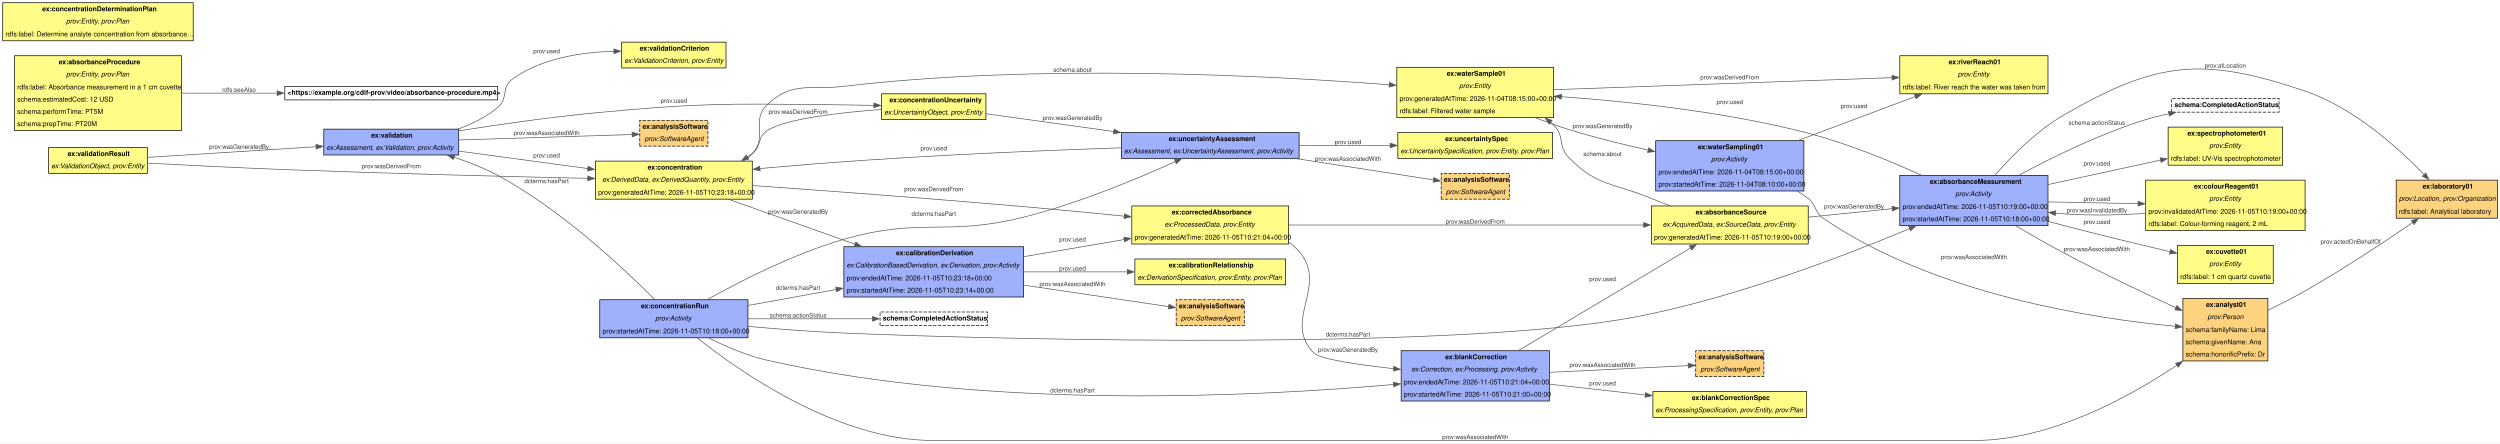
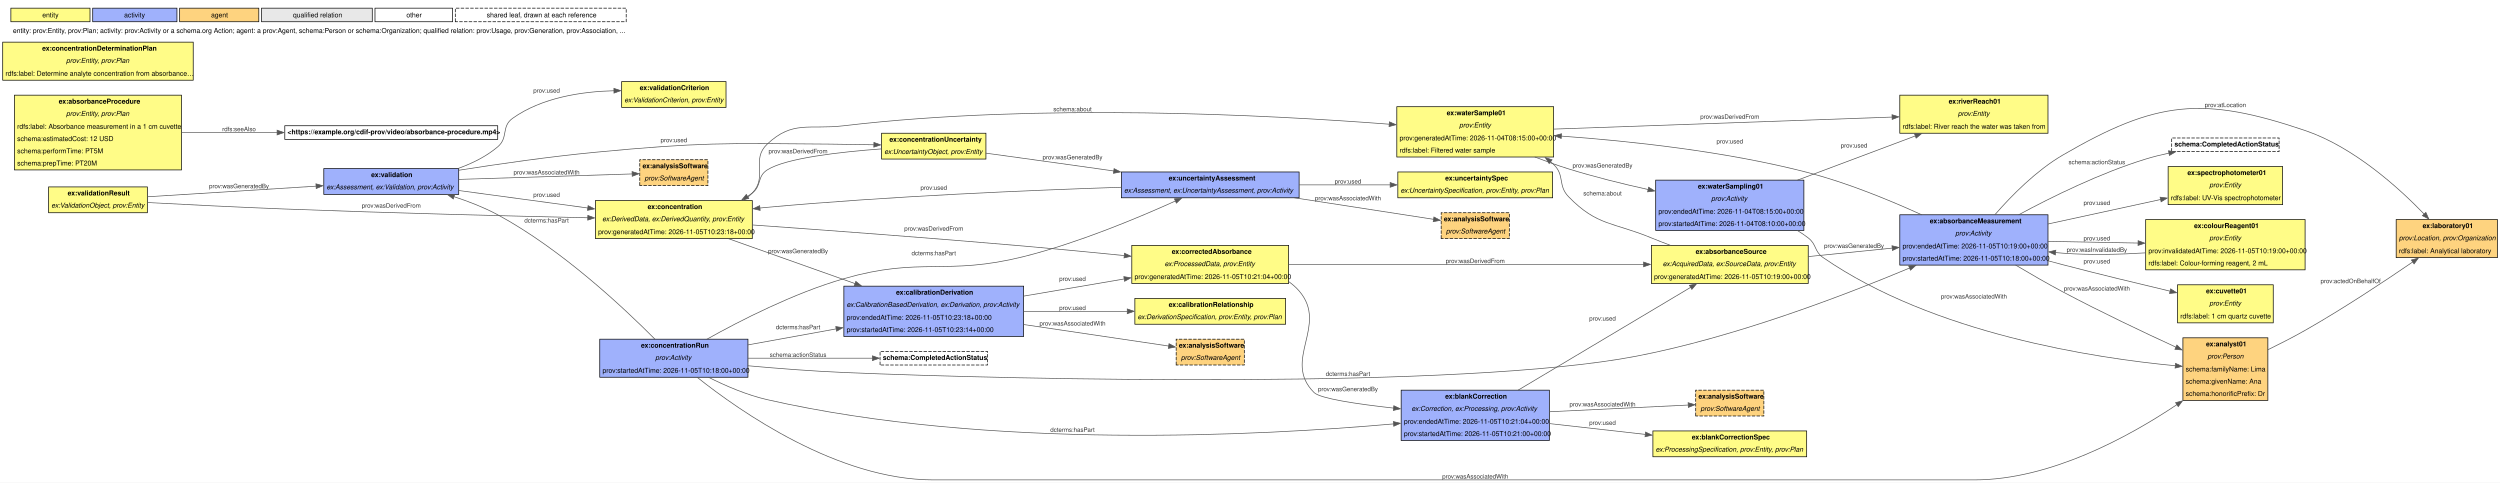
- <svg xmlns="http://www.w3.org/2000/svg" xmlns:xlink="http://www.w3.org/1999/xlink" viewBox="0.00 0.00 3678.00 652.00">
-   <g id="graph0" class="graph" transform="scale(1 1) rotate(0) translate(4 648)">
-     <polygon fill="white" stroke="none" points="-4,4 -4,-648 3674.25,-648 3674.25,4 -4,4" />
+ <svg xmlns="http://www.w3.org/2000/svg" xmlns:xlink="http://www.w3.org/1999/xlink" viewBox="0.00 0.00 3678.00 710.00">
+   <g id="graph0" class="graph" transform="scale(1 1) rotate(0) translate(4 706)">
+     <polygon fill="white" stroke="none" points="-4,4 -4,-706 3674.25,-706 3674.25,4 -4,4" />
+     <polygon fill="#fffc87" stroke="none" points="12,-674 12,-694 128.42,-694 128.42,-674 12,-674" />
+     <polygon fill="none" stroke="black" points="12,-674 12,-694 128.42,-694 128.42,-674 12,-674" />
+     <text xml:space="preserve" text-anchor="start" x="58.21" y="-680.5" font-family="Helvetica,sans-Serif" font-size="10.00">entity</text>
+     <polygon fill="#9fb1fc" stroke="none" points="132.42,-674 132.42,-694 256.33,-694 256.33,-674 132.42,-674" />
+     <polygon fill="none" stroke="black" points="132.42,-674 132.42,-694 256.33,-694 256.33,-674 132.42,-674" />
+     <text xml:space="preserve" text-anchor="start" x="178.62" y="-680.5" font-family="Helvetica,sans-Serif" font-size="10.00">activity</text>
+     <polygon fill="#fed37f" stroke="none" points="260.33,-674 260.33,-694 376.75,-694 376.75,-674 260.33,-674" />
+     <polygon fill="none" stroke="black" points="260.33,-674 260.33,-694 376.75,-694 376.75,-674 260.33,-674" />
+     <text xml:space="preserve" text-anchor="start" x="306.54" y="-680.5" font-family="Helvetica,sans-Serif" font-size="10.00">agent</text>
+     <polygon fill="#e8e8e8" stroke="none" points="380.75,-674 380.75,-694 543.67,-694 543.67,-674 380.75,-674" />
+     <polygon fill="none" stroke="black" points="380.75,-674 380.75,-694 543.67,-694 543.67,-674 380.75,-674" />
+     <text xml:space="preserve" text-anchor="start" x="426.96" y="-680.5" font-family="Helvetica,sans-Serif" font-size="10.00">qualified relation</text>
+     <polygon fill="#ffffff" stroke="none" points="547.67,-674 547.67,-694 661.83,-694 661.83,-674 547.67,-674" />
+     <polygon fill="none" stroke="black" points="547.67,-674 547.67,-694 661.83,-694 661.83,-674 547.67,-674" />
+     <text xml:space="preserve" text-anchor="start" x="593.88" y="-680.5" font-family="Helvetica,sans-Serif" font-size="10.00">other</text>
+     <polygon fill="#ffffff" stroke="none" points="665.83,-674 665.83,-694 917.25,-694 917.25,-674 665.83,-674" />
+     <polygon fill="none" stroke="black" stroke-dasharray="5,2" points="665.83,-674 665.83,-694 917.25,-694 917.25,-674 665.83,-674" />
+     <text xml:space="preserve" text-anchor="start" x="712.04" y="-680.5" font-family="Helvetica,sans-Serif" font-size="10.00">shared leaf, drawn at each reference</text>
+     <text xml:space="preserve" text-anchor="start" x="15" y="-657.5" font-family="Helvetica,sans-Serif" font-size="10.00">entity: prov:Entity, prov:Plan; activity: prov:Activity or a schema.org Action; agent: a prov:Agent, schema:Person or schema:Organization; qualified relation: prov:Usage, prov:Generation, prov:Association, ...</text>
    <g id="node1" class="node">
      <polygon fill="#9fb1fc" stroke="none" points="2791,-316 2791,-390 3009,-390 3009,-316 2791,-316" />
      <text xml:space="preserve" text-anchor="start" x="2835.12" y="-377.5" font-family="Helvetica,sans-Serif" font-weight="bold" font-size="10.00">ex:absorbanceMeasurement</text>
      <text xml:space="preserve" text-anchor="start" x="2872.62" y="-359.5" font-family="Helvetica,sans-Serif" font-style="italic" font-size="10.00">prov:Activity</text>
      <text xml:space="preserve" text-anchor="start" x="2795" y="-340.5" font-family="Helvetica,sans-Serif" font-size="10.00">prov:endedAtTime: 2026-11-05T10:19:00+00:00</text>
      <text xml:space="preserve" text-anchor="start" x="2795" y="-322.5" font-family="Helvetica,sans-Serif" font-size="10.00">prov:startedAtTime: 2026-11-05T10:18:00+00:00</text>
      <polygon fill="none" stroke="black" points="2791,-316 2791,-390 3009,-390 3009,-316 2791,-316" />
    </g>
    <g id="node4" class="node">
      <polygon fill="#fed37f" stroke="none" points="3207.5,-117 3207.5,-209 3332.5,-209 3332.5,-117 3207.5,-117" />
      <text xml:space="preserve" text-anchor="start" x="3241.5" y="-196.5" font-family="Helvetica,sans-Serif" font-weight="bold" font-size="10.00">ex:analyst01</text>
      <text xml:space="preserve" text-anchor="start" x="3243.75" y="-178.5" font-family="Helvetica,sans-Serif" font-style="italic" font-size="10.00">prov:Person</text>
      <text xml:space="preserve" text-anchor="start" x="3211.5" y="-159.5" font-family="Helvetica,sans-Serif" font-size="10.00">schema:familyName: Lima</text>
      <text xml:space="preserve" text-anchor="start" x="3211.5" y="-141.5" font-family="Helvetica,sans-Serif" font-size="10.00">schema:givenName: Ana</text>
      <text xml:space="preserve" text-anchor="start" x="3211.5" y="-123.5" font-family="Helvetica,sans-Serif" font-size="10.00">schema:honorificPrefix: Dr</text>
      <polygon fill="none" stroke="black" points="3207.5,-117 3207.5,-209 3332.5,-209 3332.5,-117 3207.5,-117" />
    </g>
    <g id="edge7" class="edge">
      <path fill="none" stroke="#555555" d="M2961.23,-316.09C2982.98,-303.15 3007.87,-288.79 3031,-276.5 3085.99,-247.28 3149.73,-217.07 3197.4,-195.17" />
      <polygon fill="#555555" stroke="#555555" points="3198.62,-198.46 3206.25,-191.12 3195.7,-192.1 3198.62,-198.46" />
      <text xml:space="preserve" text-anchor="middle" x="3080.88" y="-278.45" font-family="Helvetica,sans-Serif" font-size="9.00" fill="#333333">prov:wasAssociatedWith</text>
    </g>
    <g id="node9" class="node">
      <polygon fill="#fffc87" stroke="none" points="3152.75,-309 3152.75,-383 3387.25,-383 3387.25,-309 3152.75,-309" />
      <text xml:space="preserve" text-anchor="start" x="3223.88" y="-370.5" font-family="Helvetica,sans-Serif" font-weight="bold" font-size="10.00">ex:colourReagent01</text>
      <text xml:space="preserve" text-anchor="start" x="3246.38" y="-352.5" font-family="Helvetica,sans-Serif" font-style="italic" font-size="10.00">prov:Entity</text>
      <text xml:space="preserve" text-anchor="start" x="3156.75" y="-333.5" font-family="Helvetica,sans-Serif" font-size="10.00">prov:invalidatedAtTime: 2026-11-05T10:19:00+00:00</text>
      <text xml:space="preserve" text-anchor="start" x="3156.75" y="-315.5" font-family="Helvetica,sans-Serif" font-size="10.00">rdfs:label: Colour-forming reagent, 2 mL</text>
      <polygon fill="none" stroke="black" points="3152.75,-309 3152.75,-383 3387.25,-383 3387.25,-309 3152.75,-309" />
    </g>
    <g id="edge3" class="edge">
      <path fill="none" stroke="#555555" d="M3008.93,-350.95C3050.49,-350.16 3098.34,-349.25 3141.58,-348.42" />
      <polygon fill="#555555" stroke="#555555" points="3141.6,-351.92 3151.54,-348.23 3141.47,-344.93 3141.6,-351.92" />
      <text xml:space="preserve" text-anchor="middle" x="3080.88" y="-352.28" font-family="Helvetica,sans-Serif" font-size="9.00" fill="#333333">prov:used</text>
    </g>
    <g id="edge18" class="edge">
      <path fill="none" stroke="#555555" d="M3019.94,-334.44C3023.66,-334.09 3027.36,-333.77 3031,-333.5 3070.71,-330.54 3114.21,-331.57 3153.03,-334.01" />
      <polygon fill="#555555" stroke="#555555" points="3019.78,-330.93 3010.19,-335.43 3020.5,-337.9 3019.78,-330.93" />
      <text xml:space="preserve" text-anchor="middle" x="3080.88" y="-335.45" font-family="Helvetica,sans-Serif" font-size="9.00" fill="#333333">prov:wasInvalidatedBy</text>
    </g>
    <g id="node15" class="node">
      <polygon fill="#fffc87" stroke="none" points="3199.62,-231 3199.62,-287 3340.38,-287 3340.38,-231 3199.62,-231" />
      <text xml:space="preserve" text-anchor="start" x="3241.5" y="-274.5" font-family="Helvetica,sans-Serif" font-weight="bold" font-size="10.00">ex:cuvette01</text>
      <text xml:space="preserve" text-anchor="start" x="3246.38" y="-256.5" font-family="Helvetica,sans-Serif" font-style="italic" font-size="10.00">prov:Entity</text>
      <text xml:space="preserve" text-anchor="start" x="3203.62" y="-237.5" font-family="Helvetica,sans-Serif" font-size="10.00">rdfs:label: 1 cm quartz cuvette</text>
      <polygon fill="none" stroke="black" points="3199.62,-231 3199.62,-287 3340.38,-287 3340.38,-231 3199.62,-231" />
    </g>
    <g id="edge4" class="edge">
      <path fill="none" stroke="#555555" d="M3008.74,-322.42C3016.27,-320.39 3023.74,-318.4 3031,-316.5 3083.34,-302.83 3142.46,-288.55 3188.68,-277.63" />
      <polygon fill="#555555" stroke="#555555" points="3189.43,-281.05 3198.36,-275.35 3187.83,-274.24 3189.43,-281.05" />
      <text xml:space="preserve" text-anchor="middle" x="3080.88" y="-318.45" font-family="Helvetica,sans-Serif" font-size="9.00" fill="#333333">prov:used</text>
    </g>
    <g id="node16" class="node">
      <polygon fill="#fed37f" stroke="none" points="3521.25,-327 3521.25,-383 3670.25,-383 3670.25,-327 3521.25,-327" />
      <text xml:space="preserve" text-anchor="start" x="3560.12" y="-370.5" font-family="Helvetica,sans-Serif" font-weight="bold" font-size="10.00">ex:laboratory01</text>
      <text xml:space="preserve" text-anchor="start" x="3525.25" y="-352.5" font-family="Helvetica,sans-Serif" font-style="italic" font-size="10.00">prov:Location, prov:Organization</text>
      <text xml:space="preserve" text-anchor="start" x="3525.25" y="-333.5" font-family="Helvetica,sans-Serif" font-size="10.00">rdfs:label: Analytical laboratory</text>
      <polygon fill="none" stroke="black" points="3521.25,-327 3521.25,-383 3670.25,-383 3670.25,-327 3521.25,-327" />
    </g>
    <g id="edge2" class="edge">
      <path fill="none" stroke="#555555" d="M2930.74,-389.96C2955.01,-417.85 2991.62,-455.1 3031,-478 3168.58,-557.99 3236.54,-565.1 3387.25,-514 3458.88,-489.71 3525.18,-429.67 3562.74,-390.71" />
      <polygon fill="#555555" stroke="#555555" points="3564.92,-393.5 3569.26,-383.84 3559.84,-388.68 3564.92,-393.5" />
      <text xml:space="preserve" text-anchor="middle" x="3270" y="-548.44" font-family="Helvetica,sans-Serif" font-size="9.00" fill="#333333">prov:atLocation</text>
    </g>
    <g id="node18" class="node">
      <polygon fill="#fffc87" stroke="none" points="3185.75,-405 3185.75,-461 3354.25,-461 3354.25,-405 3185.75,-405" />
      <text xml:space="preserve" text-anchor="start" x="3214.12" y="-448.5" font-family="Helvetica,sans-Serif" font-weight="bold" font-size="10.00">ex:spectrophotometer01</text>
      <text xml:space="preserve" text-anchor="start" x="3246.38" y="-430.5" font-family="Helvetica,sans-Serif" font-style="italic" font-size="10.00">prov:Entity</text>
      <text xml:space="preserve" text-anchor="start" x="3189.75" y="-411.5" font-family="Helvetica,sans-Serif" font-size="10.00">rdfs:label: UV-Vis spectrophotometer</text>
      <polygon fill="none" stroke="black" points="3185.75,-405 3185.75,-461 3354.25,-461 3354.25,-405 3185.75,-405" />
    </g>
    <g id="edge5" class="edge">
      <path fill="none" stroke="#555555" d="M3008.93,-376.46C3061.58,-387.91 3124.33,-401.55 3174.99,-412.56" />
      <polygon fill="#555555" stroke="#555555" points="3173.95,-415.92 3184.46,-414.62 3175.44,-409.08 3173.95,-415.92" />
      <text xml:space="preserve" text-anchor="middle" x="3080.88" y="-404.47" font-family="Helvetica,sans-Serif" font-size="9.00" fill="#333333">prov:used</text>
    </g>
    <g id="node27" class="node">
      <polygon fill="#ffffff" stroke="none" points="3191,-483 3191,-503 3349,-503 3349,-483 3191,-483" />
      <text xml:space="preserve" text-anchor="start" x="3195" y="-490.5" font-family="Helvetica,sans-Serif" font-weight="bold" font-size="10.00">schema:CompletedActionStatus</text>
      <polygon fill="none" stroke="black" stroke-dasharray="5,2" points="3191,-483 3191,-503 3349,-503 3349,-483 3191,-483" />
    </g>
    <g id="edge1" class="edge">
      <path fill="none" stroke="#555555" d="M2965.7,-389.94C3015.36,-416.7 3086.44,-451.63 3152.75,-472 3163.74,-475.38 3175.5,-478.28 3187.16,-480.76" />
      <polygon fill="#555555" stroke="#555555" points="3186.29,-484.16 3196.79,-482.71 3187.68,-477.3 3186.29,-484.16" />
      <text xml:space="preserve" text-anchor="middle" x="3080.88" y="-464.4" font-family="Helvetica,sans-Serif" font-size="9.00" fill="#333333">schema:actionStatus</text>
    </g>
    <g id="node2" class="node">
      <polygon fill="#fffc87" stroke="none" points="17.25,-456 17.25,-566 263,-566 263,-456 17.25,-456" />
      <text xml:space="preserve" text-anchor="start" x="82.38" y="-553.5" font-family="Helvetica,sans-Serif" font-weight="bold" font-size="10.00">ex:absorbanceProcedure</text>
      <text xml:space="preserve" text-anchor="start" x="93.25" y="-535.5" font-family="Helvetica,sans-Serif" font-style="italic" font-size="10.00">prov:Entity, prov:Plan</text>
      <text xml:space="preserve" text-anchor="start" x="21.25" y="-516.5" font-family="Helvetica,sans-Serif" font-size="10.00">rdfs:label: Absorbance measurement in a 1 cm cuvette</text>
      <text xml:space="preserve" text-anchor="start" x="21.25" y="-498.5" font-family="Helvetica,sans-Serif" font-size="10.00">schema:estimatedCost: 12 USD</text>
      <text xml:space="preserve" text-anchor="start" x="21.25" y="-480.5" font-family="Helvetica,sans-Serif" font-size="10.00">schema:performTime: PT5M</text>
      <text xml:space="preserve" text-anchor="start" x="21.25" y="-462.5" font-family="Helvetica,sans-Serif" font-size="10.00">schema:prepTime: PT20M</text>
      <polygon fill="none" stroke="black" points="17.25,-456 17.25,-566 263,-566 263,-456 17.25,-456" />
    </g>
    <g id="node24" class="node">
      <polygon fill="#ffffff" stroke="none" points="415,-501 415,-521 728.25,-521 728.25,-501 415,-501" />
      <text xml:space="preserve" text-anchor="start" x="419" y="-508.5" font-family="Helvetica,sans-Serif" font-weight="bold" font-size="10.00">&lt;https://example.org/cdif-prov/video/absorbance-procedure.mp4&gt;</text>
      <polygon fill="none" stroke="black" points="415,-501 415,-521 728.25,-521 728.25,-501 415,-501" />
    </g>
    <g id="edge8" class="edge">
      <path fill="none" stroke="#555555" d="M262.77,-511C306.63,-511 356.91,-511 403.95,-511" />
      <polygon fill="#555555" stroke="#555555" points="403.68,-514.5 413.68,-511 403.68,-507.5 403.68,-514.5" />
      <text xml:space="preserve" text-anchor="middle" x="347.62" y="-512.95" font-family="Helvetica,sans-Serif" font-size="9.00" fill="#333333">rdfs:seeAlso</text>
    </g>
    <g id="node3" class="node">
      <polygon fill="#fffc87" stroke="none" points="2425.5,-289 2425.5,-345 2656.25,-345 2656.25,-289 2425.5,-289" />
      <text xml:space="preserve" text-anchor="start" x="2490.62" y="-332.5" font-family="Helvetica,sans-Serif" font-weight="bold" font-size="10.00">ex:absorbanceSource</text>
      <text xml:space="preserve" text-anchor="start" x="2442.25" y="-314.5" font-family="Helvetica,sans-Serif" font-style="italic" font-size="10.00">ex:AcquiredData, ex:SourceData, prov:Entity</text>
      <text xml:space="preserve" text-anchor="start" x="2429.5" y="-295.5" font-family="Helvetica,sans-Serif" font-size="10.00">prov:generatedAtTime: 2026-11-05T10:19:00+00:00</text>
      <polygon fill="none" stroke="black" points="2425.5,-289 2425.5,-345 2656.25,-345 2656.25,-289 2425.5,-289" />
    </g>
    <g id="edge10" class="edge">
      <path fill="none" stroke="#555555" d="M2655.85,-328.49C2695.42,-332.48 2739.87,-336.96 2779.85,-340.99" />
      <polygon fill="#555555" stroke="#555555" points="2779.46,-344.47 2789.76,-341.99 2780.16,-337.5 2779.46,-344.47" />
      <text xml:space="preserve" text-anchor="middle" x="2723.62" y="-341.23" font-family="Helvetica,sans-Serif" font-size="9.00" fill="#333333">prov:wasGeneratedBy</text>
    </g>
    <g id="edge11" class="edge">
      <path fill="none" stroke="#555555" d="M3332.36,-191.37C3350.28,-200.11 3369.76,-210.07 3387.25,-220 3443.07,-251.69 3504.39,-292.36 3545.79,-320.74" />
      <polygon fill="#555555" stroke="#555555" points="3543.62,-323.5 3553.85,-326.28 3547.59,-317.73 3543.62,-323.5" />
      <text xml:space="preserve" text-anchor="middle" x="3454.25" y="-289.42" font-family="Helvetica,sans-Serif" font-size="9.00" fill="#333333">prov:actedOnBehalfOf</text>
    </g>
    <g id="node5" class="node">
      <polygon fill="#9fb1fc" stroke="none" points="2057.38,-58 2057.38,-132 2275.38,-132 2275.38,-58 2057.38,-58" />
      <text xml:space="preserve" text-anchor="start" x="2122.12" y="-119.5" font-family="Helvetica,sans-Serif" font-weight="bold" font-size="10.00">ex:blankCorrection</text>
      <text xml:space="preserve" text-anchor="start" x="2072.62" y="-101.5" font-family="Helvetica,sans-Serif" font-style="italic" font-size="10.00">ex:Correction, ex:Processing, prov:Activity</text>
      <text xml:space="preserve" text-anchor="start" x="2061.38" y="-82.5" font-family="Helvetica,sans-Serif" font-size="10.00">prov:endedAtTime: 2026-11-05T10:21:04+00:00</text>
      <text xml:space="preserve" text-anchor="start" x="2061.38" y="-64.5" font-family="Helvetica,sans-Serif" font-size="10.00">prov:startedAtTime: 2026-11-05T10:21:00+00:00</text>
      <polygon fill="none" stroke="black" points="2057.38,-58 2057.38,-132 2275.38,-132 2275.38,-58 2057.38,-58" />
    </g>
    <g id="edge12" class="edge">
      <path fill="none" stroke="#555555" d="M2229.3,-131.91C2300.09,-174.1 2414.97,-242.56 2483.4,-283.34" />
      <polygon fill="#555555" stroke="#555555" points="2481.46,-286.26 2491.85,-288.38 2485.05,-280.25 2481.46,-286.26" />
      <text xml:space="preserve" text-anchor="middle" x="2353.62" y="-234.36" font-family="Helvetica,sans-Serif" font-size="9.00" fill="#333333">prov:used</text>
    </g>
    <g id="node6" class="node">
      <polygon fill="#fffc87" stroke="none" points="2427.75,-34 2427.75,-72 2654,-72 2654,-34 2427.75,-34" />
      <text xml:space="preserve" text-anchor="start" x="2485" y="-59.5" font-family="Helvetica,sans-Serif" font-weight="bold" font-size="10.00">ex:blankCorrectionSpec</text>
      <text xml:space="preserve" text-anchor="start" x="2431.75" y="-41.5" font-family="Helvetica,sans-Serif" font-style="italic" font-size="10.00">ex:ProcessingSpecification, prov:Entity, prov:Plan</text>
      <polygon fill="none" stroke="black" points="2427.75,-34 2427.75,-72 2654,-72 2654,-34 2427.75,-34" />
    </g>
    <g id="edge13" class="edge">
      <path fill="none" stroke="#555555" d="M2275.37,-82.82C2319.63,-77.83 2371.09,-72.03 2416.8,-66.88" />
      <polygon fill="#555555" stroke="#555555" points="2416.93,-70.38 2426.48,-65.79 2416.15,-63.43 2416.93,-70.38" />
      <text xml:space="preserve" text-anchor="middle" x="2353.62" y="-80.95" font-family="Helvetica,sans-Serif" font-size="9.00" fill="#333333">prov:used</text>
    </g>
    <g id="node28" class="node">
      <polygon fill="#fed37f" stroke="none" points="2490.75,-94 2490.75,-132 2591,-132 2591,-94 2490.75,-94" />
      <text xml:space="preserve" text-anchor="start" x="2494.75" y="-119.5" font-family="Helvetica,sans-Serif" font-weight="bold" font-size="10.00">ex:analysisSoftware</text>
      <text xml:space="preserve" text-anchor="start" x="2497.75" y="-101.5" font-family="Helvetica,sans-Serif" font-style="italic" font-size="10.00">prov:SoftwareAgent</text>
      <polygon fill="none" stroke="black" stroke-dasharray="5,2" points="2490.75,-94 2490.75,-132 2591,-132 2591,-94 2490.75,-94" />
    </g>
    <g id="edge14" class="edge">
      <path fill="none" stroke="#555555" d="M2275.37,-100.22C2341.96,-103.44 2424.86,-107.44 2479.92,-110.1" />
      <polygon fill="#555555" stroke="#555555" points="2479.56,-113.59 2489.72,-110.58 2479.9,-106.6 2479.56,-113.59" />
      <text xml:space="preserve" text-anchor="middle" x="2353.62" y="-108.09" font-family="Helvetica,sans-Serif" font-size="9.00" fill="#333333">prov:wasAssociatedWith</text>
    </g>
    <g id="node7" class="node">
      <polygon fill="#9fb1fc" stroke="none" points="1237.5,-211 1237.5,-285 1502,-285 1502,-211 1237.5,-211" />
      <text xml:space="preserve" text-anchor="start" x="1314.25" y="-272.5" font-family="Helvetica,sans-Serif" font-weight="bold" font-size="10.00">ex:calibrationDerivation</text>
      <text xml:space="preserve" text-anchor="start" x="1241.5" y="-254.5" font-family="Helvetica,sans-Serif" font-style="italic" font-size="10.00">ex:CalibrationBasedDerivation, ex:Derivation, prov:Activity</text>
      <text xml:space="preserve" text-anchor="start" x="1241.5" y="-235.5" font-family="Helvetica,sans-Serif" font-size="10.00">prov:endedAtTime: 2026-11-05T10:23:18+00:00</text>
      <text xml:space="preserve" text-anchor="start" x="1241.5" y="-217.5" font-family="Helvetica,sans-Serif" font-size="10.00">prov:startedAtTime: 2026-11-05T10:23:14+00:00</text>
      <polygon fill="none" stroke="black" points="1237.5,-211 1237.5,-285 1502,-285 1502,-211 1237.5,-211" />
    </g>
    <g id="node8" class="node">
      <polygon fill="#fffc87" stroke="none" points="1665.62,-229 1665.62,-267 1887.38,-267 1887.38,-229 1665.62,-229" />
      <text xml:space="preserve" text-anchor="start" x="1715.38" y="-254.5" font-family="Helvetica,sans-Serif" font-weight="bold" font-size="10.00">ex:calibrationRelationship</text>
      <text xml:space="preserve" text-anchor="start" x="1669.62" y="-236.5" font-family="Helvetica,sans-Serif" font-style="italic" font-size="10.00">ex:DerivationSpecification, prov:Entity, prov:Plan</text>
      <polygon fill="none" stroke="black" points="1665.62,-229 1665.62,-267 1887.38,-267 1887.38,-229 1665.62,-229" />
    </g>
    <g id="edge15" class="edge">
      <path fill="none" stroke="#555555" d="M1501.88,-248C1550.94,-248 1606.4,-248 1654.5,-248" />
      <polygon fill="#555555" stroke="#555555" points="1654.41,-251.5 1664.41,-248 1654.41,-244.5 1654.41,-251.5" />
      <text xml:space="preserve" text-anchor="middle" x="1573.88" y="-249.95" font-family="Helvetica,sans-Serif" font-size="9.00" fill="#333333">prov:used</text>
    </g>
    <g id="node14" class="node">
      <polygon fill="#fffc87" stroke="none" points="1661.12,-289 1661.12,-345 1891.88,-345 1891.88,-289 1661.12,-289" />
      <text xml:space="preserve" text-anchor="start" x="1719.88" y="-332.5" font-family="Helvetica,sans-Serif" font-weight="bold" font-size="10.00">ex:correctedAbsorbance</text>
      <text xml:space="preserve" text-anchor="start" x="1709.38" y="-314.5" font-family="Helvetica,sans-Serif" font-style="italic" font-size="10.00">ex:ProcessedData, prov:Entity</text>
      <text xml:space="preserve" text-anchor="start" x="1665.12" y="-295.5" font-family="Helvetica,sans-Serif" font-size="10.00">prov:generatedAtTime: 2026-11-05T10:21:04+00:00</text>
      <polygon fill="none" stroke="black" points="1661.12,-289 1661.12,-345 1891.88,-345 1891.88,-289 1661.12,-289" />
    </g>
    <g id="edge16" class="edge">
      <path fill="none" stroke="#555555" d="M1501.88,-270.35C1549.44,-278.46 1603.02,-287.6 1650.08,-295.62" />
      <polygon fill="#555555" stroke="#555555" points="1649.33,-299.04 1659.77,-297.27 1650.5,-292.14 1649.33,-299.04" />
      <text xml:space="preserve" text-anchor="middle" x="1573.88" y="-292.66" font-family="Helvetica,sans-Serif" font-size="9.00" fill="#333333">prov:used</text>
    </g>
    <g id="node29" class="node">
      <polygon fill="#fed37f" stroke="none" points="1726.38,-169 1726.38,-207 1826.62,-207 1826.62,-169 1726.38,-169" />
      <text xml:space="preserve" text-anchor="start" x="1730.38" y="-194.5" font-family="Helvetica,sans-Serif" font-weight="bold" font-size="10.00">ex:analysisSoftware</text>
      <text xml:space="preserve" text-anchor="start" x="1733.38" y="-176.5" font-family="Helvetica,sans-Serif" font-style="italic" font-size="10.00">prov:SoftwareAgent</text>
      <polygon fill="none" stroke="black" stroke-dasharray="5,2" points="1726.38,-169 1726.38,-207 1826.62,-207 1826.62,-169 1726.38,-169" />
    </g>
    <g id="edge17" class="edge">
      <path fill="none" stroke="#555555" d="M1501.88,-228.56C1573.81,-217.9 1659.51,-205.19 1715.59,-196.88" />
      <polygon fill="#555555" stroke="#555555" points="1715.87,-200.38 1725.25,-195.45 1714.84,-193.45 1715.87,-200.38" />
      <text xml:space="preserve" text-anchor="middle" x="1573.88" y="-227.09" font-family="Helvetica,sans-Serif" font-size="9.00" fill="#333333">prov:wasAssociatedWith</text>
    </g>
    <g id="node10" class="node">
      <polygon fill="#fffc87" stroke="none" points="872,-355 872,-411 1102.75,-411 1102.75,-355 872,-355" />
      <text xml:space="preserve" text-anchor="start" x="948.75" y="-398.5" font-family="Helvetica,sans-Serif" font-weight="bold" font-size="10.00">ex:concentration</text>
      <text xml:space="preserve" text-anchor="start" x="882" y="-380.5" font-family="Helvetica,sans-Serif" font-style="italic" font-size="10.00">ex:DerivedData, ex:DerivedQuantity, prov:Entity</text>
      <text xml:space="preserve" text-anchor="start" x="876" y="-361.5" font-family="Helvetica,sans-Serif" font-size="10.00">prov:generatedAtTime: 2026-11-05T10:23:18+00:00</text>
      <polygon fill="none" stroke="black" points="872,-355 872,-411 1102.75,-411 1102.75,-355 872,-355" />
    </g>
    <g id="edge21" class="edge">
      <path fill="none" stroke="#555555" d="M1067.19,-355.03C1121.18,-335.87 1193.65,-310.14 1254.02,-288.72" />
      <polygon fill="#555555" stroke="#555555" points="1255.08,-292.06 1263.33,-285.41 1252.74,-285.46 1255.08,-292.06" />
      <text xml:space="preserve" text-anchor="middle" x="1170.12" y="-333.51" font-family="Helvetica,sans-Serif" font-size="9.00" fill="#333333">prov:wasGeneratedBy</text>
    </g>
    <g id="node13" class="node">
      <polygon fill="#fffc87" stroke="none" points="1293,-472 1293,-510 1446.5,-510 1446.5,-472 1293,-472" />
      <text xml:space="preserve" text-anchor="start" x="1304.5" y="-497.5" font-family="Helvetica,sans-Serif" font-weight="bold" font-size="10.00">ex:concentrationUncertainty</text>
      <text xml:space="preserve" text-anchor="start" x="1297" y="-479.5" font-family="Helvetica,sans-Serif" font-style="italic" font-size="10.00">ex:UncertaintyObject, prov:Entity</text>
      <polygon fill="none" stroke="black" points="1293,-472 1293,-510 1446.5,-510 1446.5,-472 1293,-472" />
    </g>
    <g id="edge29" class="edge">
      <path fill="none" stroke="#555555" d="M1095.67,-416.9C1098.1,-418.52 1100.47,-420.22 1102.75,-422 1116.94,-433.07 1109.59,-446.3 1124.75,-456 1151.96,-473.42 1231.96,-482.47 1293.01,-486.96" />
      <polygon fill="#555555" stroke="#555555" points="1097.62,-413.98 1087.25,-411.78 1093.98,-419.97 1097.62,-413.98" />
      <text xml:space="preserve" text-anchor="middle" x="1170.12" y="-480.46" font-family="Helvetica,sans-Serif" font-size="9.00" fill="#333333">prov:wasDerivedFrom</text>
    </g>
    <g id="edge20" class="edge">
      <path fill="none" stroke="#555555" d="M1102.68,-375.06C1206.8,-367.66 1364.8,-355.98 1502,-344 1550.41,-339.77 1603.6,-334.64 1650.09,-329.98" />
      <polygon fill="#555555" stroke="#555555" points="1650.34,-333.47 1659.94,-328.99 1649.64,-326.51 1650.34,-333.47" />
      <text xml:space="preserve" text-anchor="middle" x="1369.75" y="-366.62" font-family="Helvetica,sans-Serif" font-size="9.00" fill="#333333">prov:wasDerivedFrom</text>
    </g>
    <g id="node19" class="node">
      <polygon fill="#9fb1fc" stroke="none" points="1645.75,-415 1645.75,-453 1907.25,-453 1907.25,-415 1645.75,-415" />
      <text xml:space="preserve" text-anchor="start" x="1715.38" y="-440.5" font-family="Helvetica,sans-Serif" font-weight="bold" font-size="10.00">ex:uncertaintyAssessment</text>
      <text xml:space="preserve" text-anchor="start" x="1649.75" y="-422.5" font-family="Helvetica,sans-Serif" font-style="italic" font-size="10.00">ex:Assessment, ex:UncertaintyAssessment, prov:Activity</text>
      <polygon fill="none" stroke="black" points="1645.75,-415 1645.75,-453 1907.25,-453 1907.25,-415 1645.75,-415" />
    </g>
    <g id="edge33" class="edge">
      <path fill="none" stroke="#555555" d="M1113.73,-399.94C1117.44,-400.31 1121.12,-400.67 1124.75,-401 1305.14,-417.45 1514.46,-426.23 1645.95,-430.5" />
      <polygon fill="#555555" stroke="#555555" points="1114.34,-396.48 1104.02,-398.91 1113.6,-403.44 1114.34,-396.48" />
      <text xml:space="preserve" text-anchor="middle" x="1369.75" y="-426.75" font-family="Helvetica,sans-Serif" font-size="9.00" fill="#333333">prov:used</text>
    </g>
    <g id="node25" class="node">
      <polygon fill="#fffc87" stroke="none" points="2051,-475 2051,-549 2281.75,-549 2281.75,-475 2051,-475" />
      <text xml:space="preserve" text-anchor="start" x="2124.38" y="-536.5" font-family="Helvetica,sans-Serif" font-weight="bold" font-size="10.00">ex:waterSample01</text>
      <text xml:space="preserve" text-anchor="start" x="2142.75" y="-518.5" font-family="Helvetica,sans-Serif" font-style="italic" font-size="10.00">prov:Entity</text>
      <text xml:space="preserve" text-anchor="start" x="2055" y="-499.5" font-family="Helvetica,sans-Serif" font-size="10.00">prov:generatedAtTime: 2026-11-04T08:15:00+00:00</text>
      <text xml:space="preserve" text-anchor="start" x="2055" y="-481.5" font-family="Helvetica,sans-Serif" font-size="10.00">rdfs:label: Filtered water sample</text>
      <polygon fill="none" stroke="black" points="2051,-475 2051,-549 2281.75,-549 2281.75,-475 2051,-475" />
    </g>
    <g id="edge19" class="edge">
      <path fill="none" stroke="#555555" d="M1089.48,-410.84C1094.27,-414.15 1098.74,-417.86 1102.75,-422 1126.03,-446.04 1100.37,-471.08 1124.75,-494 1162.29,-529.3 1186.33,-514.96 1237.5,-521 1522.95,-554.7 1861.23,-537.05 2040.04,-523.26" />
      <polygon fill="#555555" stroke="#555555" points="2040.11,-526.77 2049.81,-522.5 2039.57,-519.79 2040.11,-526.77" />
      <text xml:space="preserve" text-anchor="middle" x="1573.88" y="-542.33" font-family="Helvetica,sans-Serif" font-size="9.00" fill="#333333">schema:about</text>
    </g>
    <g id="node11" class="node">
      <polygon fill="#fffc87" stroke="none" points="0,-588 0,-644 280.25,-644 280.25,-588 0,-588" />
      <text xml:space="preserve" text-anchor="start" x="58" y="-631.5" font-family="Helvetica,sans-Serif" font-weight="bold" font-size="10.00">ex:concentrationDeterminationPlan</text>
      <text xml:space="preserve" text-anchor="start" x="93.25" y="-613.5" font-family="Helvetica,sans-Serif" font-style="italic" font-size="10.00">prov:Entity, prov:Plan</text>
      <g id="a_node11_0">
        <a xlink:href="#" xlink:title="Determine analyte concentration from absorbance, with uncertainty and validation">
          <text xml:space="preserve" text-anchor="start" x="4" y="-594.5" font-family="Helvetica,sans-Serif" font-size="10.00">rdfs:label: Determine analyte concentration from absorbance…</text>
        </a>
      </g>
      <polygon fill="none" stroke="black" points="0,-588 0,-644 280.25,-644 280.25,-588 0,-588" />
    </g>
    <g id="node12" class="node">
      <polygon fill="#9fb1fc" stroke="none" points="878.38,-151 878.38,-207 1096.38,-207 1096.38,-151 878.38,-151" />
      <text xml:space="preserve" text-anchor="start" x="939" y="-194.5" font-family="Helvetica,sans-Serif" font-weight="bold" font-size="10.00">ex:concentrationRun</text>
      <text xml:space="preserve" text-anchor="start" x="960" y="-176.5" font-family="Helvetica,sans-Serif" font-style="italic" font-size="10.00">prov:Activity</text>
      <text xml:space="preserve" text-anchor="start" x="882.38" y="-157.5" font-family="Helvetica,sans-Serif" font-size="10.00">prov:startedAtTime: 2026-11-05T10:18:00+00:00</text>
      <polygon fill="none" stroke="black" points="878.38,-151 878.38,-207 1096.38,-207 1096.38,-151 878.38,-151" />
    </g>
    <g id="edge22" class="edge">
      <path fill="none" stroke="#555555" d="M1096.16,-167.92C1139.96,-163.94 1191.1,-159.95 1237.5,-158 1496.44,-147.11 2149.01,-132.97 2403.5,-182 2547.92,-209.82 2707.47,-270.66 2805.49,-311.75" />
      <polygon fill="#555555" stroke="#555555" points="2803.99,-314.91 2814.56,-315.57 2806.7,-308.46 2803.99,-314.91" />
      <text xml:space="preserve" text-anchor="middle" x="1979.12" y="-152.93" font-family="Helvetica,sans-Serif" font-size="9.00" fill="#333333">dcterms:hasPart</text>
    </g>
    <g id="edge28" class="edge">
      <path fill="none" stroke="#555555" d="M1021.53,-151.03C1084.72,-100.69 1228.62,0 1368.75,0 1368.75,0 1368.75,0 2901,0 3012.34,0 3127.65,-63.15 3198.85,-110.84" />
      <polygon fill="#555555" stroke="#555555" points="3196.68,-113.59 3206.92,-116.31 3200.61,-107.8 3196.68,-113.59" />
      <text xml:space="preserve" text-anchor="middle" x="2166.38" y="-1.95" font-family="Helvetica,sans-Serif" font-size="9.00" fill="#333333">prov:wasAssociatedWith</text>
    </g>
    <g id="edge23" class="edge">
      <path fill="none" stroke="#555555" d="M1038.2,-151.01C1063.33,-138.39 1094.78,-124.81 1124.75,-118 1451.51,-43.75 1850.88,-65 2046.23,-82.35" />
      <polygon fill="#555555" stroke="#555555" points="2045.88,-85.83 2056.16,-83.25 2046.51,-78.86 2045.88,-85.83" />
      <text xml:space="preserve" text-anchor="middle" x="1573.88" y="-70.63" font-family="Helvetica,sans-Serif" font-size="9.00" fill="#333333">dcterms:hasPart</text>
    </g>
    <g id="edge24" class="edge">
      <path fill="none" stroke="#555555" d="M1096.36,-198.59C1136.77,-205.92 1183.31,-214.36 1226.36,-222.17" />
      <polygon fill="#555555" stroke="#555555" points="1225.56,-225.58 1236.02,-223.92 1226.81,-218.69 1225.56,-225.58" />
      <text xml:space="preserve" text-anchor="middle" x="1170.12" y="-221.63" font-family="Helvetica,sans-Serif" font-size="9.00" fill="#333333">dcterms:hasPart</text>
    </g>
    <g id="edge25" class="edge">
      <path fill="none" stroke="#555555" d="M1035.75,-206.83C1084.6,-234.16 1163.81,-274.76 1237.5,-296 1351.31,-328.81 1387.1,-299.75 1502,-328.5 1582.54,-348.65 1671.49,-385.96 1725.43,-410.38" />
      <polygon fill="#555555" stroke="#555555" points="1723.81,-413.48 1734.36,-414.45 1726.71,-407.12 1723.81,-413.48" />
      <text xml:space="preserve" text-anchor="middle" x="1369.75" y="-330.45" font-family="Helvetica,sans-Serif" font-size="9.00" fill="#333333">dcterms:hasPart</text>
    </g>
    <g id="node30" class="node">
      <polygon fill="#ffffff" stroke="none" points="1290.75,-169 1290.75,-189 1448.75,-189 1448.75,-169 1290.75,-169" />
      <text xml:space="preserve" text-anchor="start" x="1294.75" y="-176.5" font-family="Helvetica,sans-Serif" font-weight="bold" font-size="10.00">schema:CompletedActionStatus</text>
      <polygon fill="none" stroke="black" stroke-dasharray="5,2" points="1290.75,-169 1290.75,-189 1448.75,-189 1448.75,-169 1290.75,-169" />
    </g>
    <g id="edge27" class="edge">
      <path fill="none" stroke="#555555" d="M1096.36,-179C1154.29,-179 1224.81,-179 1279.59,-179" />
      <polygon fill="#555555" stroke="#555555" points="1279.51,-182.5 1289.51,-179 1279.51,-175.5 1279.51,-182.5" />
      <text xml:space="preserve" text-anchor="middle" x="1170.12" y="-180.95" font-family="Helvetica,sans-Serif" font-size="9.00" fill="#333333">schema:actionStatus</text>
    </g>
    <g id="edge30" class="edge">
      <path fill="none" stroke="#555555" d="M1446.32,-480.68C1496.62,-473.77 1564.15,-464.44 1623.75,-456 1627.37,-455.49 1631.05,-454.96 1634.75,-454.44" />
      <polygon fill="#555555" stroke="#555555" points="1635.05,-457.93 1644.45,-453.05 1634.06,-451 1635.05,-457.93" />
      <text xml:space="preserve" text-anchor="middle" x="1573.88" y="-471.58" font-family="Helvetica,sans-Serif" font-size="9.00" fill="#333333">prov:wasGeneratedBy</text>
    </g>
    <g id="edge31" class="edge">
      <path fill="none" stroke="#555555" d="M1891.64,-317C2031.91,-317 2269.15,-317 2414.42,-317" />
      <polygon fill="#555555" stroke="#555555" points="2414.07,-320.5 2424.07,-317 2414.07,-313.5 2414.07,-320.5" />
      <text xml:space="preserve" text-anchor="middle" x="2166.38" y="-318.95" font-family="Helvetica,sans-Serif" font-size="9.00" fill="#333333">prov:wasDerivedFrom</text>
    </g>
    <g id="edge32" class="edge">
      <path fill="none" stroke="#555555" d="M1891.83,-291.77C1897.5,-287.81 1902.71,-283.25 1907.25,-278 1951.15,-227.18 1881.64,-175.87 1929.25,-128.5 1938.21,-119.59 1992.33,-111.56 2046.49,-105.59" />
      <polygon fill="#555555" stroke="#555555" points="2046.6,-109.1 2056.17,-104.55 2045.85,-102.14 2046.6,-109.1" />
      <text xml:space="preserve" text-anchor="middle" x="1979.12" y="-130.45" font-family="Helvetica,sans-Serif" font-size="9.00" fill="#333333">prov:wasGeneratedBy</text>
    </g>
    <g id="node17" class="node">
      <polygon fill="#fffc87" stroke="none" points="2791,-510 2791,-566 3009,-566 3009,-510 2791,-510" />
      <text xml:space="preserve" text-anchor="start" x="2862.88" y="-553.5" font-family="Helvetica,sans-Serif" font-weight="bold" font-size="10.00">ex:riverReach01</text>
      <text xml:space="preserve" text-anchor="start" x="2876.38" y="-535.5" font-family="Helvetica,sans-Serif" font-style="italic" font-size="10.00">prov:Entity</text>
      <text xml:space="preserve" text-anchor="start" x="2795" y="-516.5" font-family="Helvetica,sans-Serif" font-size="10.00">rdfs:label: River reach the water was taken from</text>
      <polygon fill="none" stroke="black" points="2791,-510 2791,-566 3009,-566 3009,-510 2791,-510" />
    </g>
    <g id="node20" class="node">
      <polygon fill="#fffc87" stroke="none" points="2052.5,-415 2052.5,-453 2280.25,-453 2280.25,-415 2052.5,-415" />
      <text xml:space="preserve" text-anchor="start" x="2122.12" y="-440.5" font-family="Helvetica,sans-Serif" font-weight="bold" font-size="10.00">ex:uncertaintySpec</text>
      <text xml:space="preserve" text-anchor="start" x="2056.5" y="-422.5" font-family="Helvetica,sans-Serif" font-style="italic" font-size="10.00">ex:UncertaintySpecification, prov:Entity, prov:Plan</text>
      <polygon fill="none" stroke="black" points="2052.5,-415 2052.5,-453 2280.25,-453 2280.25,-415 2052.5,-415" />
    </g>
    <g id="edge34" class="edge">
      <path fill="none" stroke="#555555" d="M1907.2,-434C1950.46,-434 1998.53,-434 2041.35,-434" />
      <polygon fill="#555555" stroke="#555555" points="2041.19,-437.5 2051.19,-434 2041.19,-430.5 2041.19,-437.5" />
      <text xml:space="preserve" text-anchor="middle" x="1979.12" y="-435.95" font-family="Helvetica,sans-Serif" font-size="9.00" fill="#333333">prov:used</text>
    </g>
    <g id="node31" class="node">
      <polygon fill="#fed37f" stroke="none" points="2116.25,-355 2116.25,-393 2216.5,-393 2216.5,-355 2116.25,-355" />
      <text xml:space="preserve" text-anchor="start" x="2120.25" y="-380.5" font-family="Helvetica,sans-Serif" font-weight="bold" font-size="10.00">ex:analysisSoftware</text>
      <text xml:space="preserve" text-anchor="start" x="2123.25" y="-362.5" font-family="Helvetica,sans-Serif" font-style="italic" font-size="10.00">prov:SoftwareAgent</text>
      <polygon fill="none" stroke="black" stroke-dasharray="5,2" points="2116.25,-355 2116.25,-393 2216.5,-393 2216.5,-355 2116.25,-355" />
    </g>
    <g id="edge35" class="edge">
      <path fill="none" stroke="#555555" d="M1900.23,-415.02C1968.6,-404.44 2050.7,-391.74 2105.24,-383.3" />
      <polygon fill="#555555" stroke="#555555" points="2105.6,-386.79 2114.95,-381.8 2104.53,-379.87 2105.6,-386.79" />
      <text xml:space="preserve" text-anchor="middle" x="1979.12" y="-411.32" font-family="Helvetica,sans-Serif" font-size="9.00" fill="#333333">prov:wasAssociatedWith</text>
    </g>
    <g id="node21" class="node">
      <polygon fill="#9fb1fc" stroke="none" points="472.38,-420 472.38,-458 670.88,-458 670.88,-420 472.38,-420" />
      <text xml:space="preserve" text-anchor="start" x="542" y="-445.5" font-family="Helvetica,sans-Serif" font-weight="bold" font-size="10.00">ex:validation</text>
      <text xml:space="preserve" text-anchor="start" x="476.38" y="-427.5" font-family="Helvetica,sans-Serif" font-style="italic" font-size="10.00">ex:Assessment, ex:Validation, prov:Activity</text>
      <polygon fill="none" stroke="black" points="472.38,-420 472.38,-458 670.88,-458 670.88,-420 472.38,-420" />
    </g>
    <g id="edge36" class="edge">
      <path fill="none" stroke="#555555" d="M670.68,-425.73C727.59,-418.03 799.87,-408.24 860.91,-399.98" />
      <polygon fill="#555555" stroke="#555555" points="861.22,-403.47 870.67,-398.66 860.29,-396.53 861.22,-403.47" />
      <text xml:space="preserve" text-anchor="middle" x="800.12" y="-416.3" font-family="Helvetica,sans-Serif" font-size="9.00" fill="#333333">prov:used</text>
    </g>
    <g id="edge26" class="edge">
      <path fill="none" stroke="#555555" d="M663.89,-416.63C685.64,-409.59 708.31,-400.77 728.25,-390 822.47,-339.12 915.31,-251.59 959.57,-206.95" />
      <polygon fill="#555555" stroke="#555555" points="662.91,-413.27 654.41,-419.59 665,-419.95 662.91,-413.27" />
      <text xml:space="preserve" text-anchor="middle" x="800.12" y="-378.56" font-family="Helvetica,sans-Serif" font-size="9.00" fill="#333333">dcterms:hasPart</text>
    </g>
    <g id="edge37" class="edge">
      <path fill="none" stroke="#555555" d="M670.77,-455.5C729.08,-464.7 804.57,-475.57 872,-482 1024.07,-496.5 1062.75,-495.49 1215.5,-494 1236.93,-493.79 1260.04,-493.42 1281.65,-493" />
      <polygon fill="#555555" stroke="#555555" points="1281.7,-496.5 1291.63,-492.8 1281.56,-489.5 1281.7,-496.5" />
      <text xml:space="preserve" text-anchor="middle" x="987.38" y="-496.76" font-family="Helvetica,sans-Serif" font-size="9.00" fill="#333333">prov:used</text>
    </g>
    <g id="node22" class="node">
      <polygon fill="#fffc87" stroke="none" points="910.62,-548 910.62,-586 1064.12,-586 1064.12,-548 910.62,-548" />
      <text xml:space="preserve" text-anchor="start" x="937.12" y="-573.5" font-family="Helvetica,sans-Serif" font-weight="bold" font-size="10.00">ex:validationCriterion</text>
      <text xml:space="preserve" text-anchor="start" x="914.62" y="-555.5" font-family="Helvetica,sans-Serif" font-style="italic" font-size="10.00">ex:ValidationCriterion, prov:Entity</text>
      <polygon fill="none" stroke="black" points="910.62,-548 910.62,-586 1064.12,-586 1064.12,-548 910.62,-548" />
    </g>
    <g id="edge38" class="edge">
      <path fill="none" stroke="#555555" d="M669.16,-457.9C690.26,-465.34 711.32,-475.67 728.25,-490 744.33,-503.62 733.07,-519.8 750.25,-532 793.1,-562.44 851.45,-571.31 899.42,-572.51" />
      <polygon fill="#555555" stroke="#555555" points="899.19,-576.01 909.23,-572.64 899.28,-569.01 899.19,-576.01" />
      <text xml:space="preserve" text-anchor="middle" x="800.12" y="-569.68" font-family="Helvetica,sans-Serif" font-size="9.00" fill="#333333">prov:used</text>
    </g>
    <g id="node32" class="node">
      <polygon fill="#fed37f" stroke="none" points="937.25,-433 937.25,-471 1037.5,-471 1037.5,-433 937.25,-433" />
      <text xml:space="preserve" text-anchor="start" x="941.25" y="-458.5" font-family="Helvetica,sans-Serif" font-weight="bold" font-size="10.00">ex:analysisSoftware</text>
      <text xml:space="preserve" text-anchor="start" x="944.25" y="-440.5" font-family="Helvetica,sans-Serif" font-style="italic" font-size="10.00">prov:SoftwareAgent</text>
      <polygon fill="none" stroke="black" stroke-dasharray="5,2" points="937.25,-433 937.25,-471 1037.5,-471 1037.5,-433 937.25,-433" />
    </g>
    <g id="edge39" class="edge">
      <path fill="none" stroke="#555555" d="M670.68,-442.08C750.08,-444.58 859.39,-448.01 926.34,-450.11" />
      <polygon fill="#555555" stroke="#555555" points="925.9,-453.6 936.01,-450.42 926.12,-446.61 925.9,-453.6" />
      <text xml:space="preserve" text-anchor="middle" x="800.12" y="-449.37" font-family="Helvetica,sans-Serif" font-size="9.00" fill="#333333">prov:wasAssociatedWith</text>
    </g>
    <g id="node23" class="node">
      <polygon fill="#fffc87" stroke="none" points="67.5,-393 67.5,-431 212.75,-431 212.75,-393 67.5,-393" />
      <text xml:space="preserve" text-anchor="start" x="95.5" y="-418.5" font-family="Helvetica,sans-Serif" font-weight="bold" font-size="10.00">ex:validationResult</text>
      <text xml:space="preserve" text-anchor="start" x="71.5" y="-400.5" font-family="Helvetica,sans-Serif" font-style="italic" font-size="10.00">ex:ValidationObject, prov:Entity</text>
      <polygon fill="none" stroke="black" points="67.5,-393 67.5,-431 212.75,-431 212.75,-393 67.5,-393" />
    </g>
    <g id="edge40" class="edge">
      <path fill="none" stroke="#555555" d="M212.61,-408.04C267.86,-405.09 346.26,-401.13 415,-398.5 568.42,-392.64 745.11,-388.2 860.89,-385.61" />
      <polygon fill="#555555" stroke="#555555" points="860.82,-389.11 870.74,-385.39 860.66,-382.11 860.82,-389.11" />
      <text xml:space="preserve" text-anchor="middle" x="571.62" y="-400.45" font-family="Helvetica,sans-Serif" font-size="9.00" fill="#333333">prov:wasDerivedFrom</text>
    </g>
    <g id="edge41" class="edge">
      <path fill="none" stroke="#555555" d="M212.53,-416.49C280.28,-420.75 383.07,-427.21 461.16,-432.12" />
      <polygon fill="#555555" stroke="#555555" points="460.79,-435.6 470.99,-432.74 461.23,-428.62 460.79,-435.6" />
      <text xml:space="preserve" text-anchor="middle" x="347.62" y="-429.07" font-family="Helvetica,sans-Serif" font-size="9.00" fill="#333333">prov:wasGeneratedBy</text>
    </g>
    <g id="edge6" class="edge">
      <path fill="none" stroke="#555555" d="M2292.93,-505.76C2392.71,-498.62 2535.13,-483.53 2656.25,-452 2714.06,-436.95 2776.4,-411.31 2823.43,-389.89" />
      <polygon fill="#555555" stroke="#555555" points="2292.83,-502.26 2283.1,-506.45 2293.32,-509.24 2292.83,-502.26" />
      <text xml:space="preserve" text-anchor="middle" x="2540.88" y="-494.89" font-family="Helvetica,sans-Serif" font-size="9.00" fill="#333333">prov:used</text>
    </g>
    <g id="edge9" class="edge">
      <path fill="none" stroke="#555555" d="M2276.88,-468.41C2278.56,-466.98 2280.18,-465.51 2281.75,-464 2298.5,-447.85 2287.53,-433.18 2303.75,-416.5 2345.89,-373.19 2369.73,-379.25 2425.5,-356 2434.6,-352.21 2444.22,-348.49 2453.85,-344.95" />
      <polygon fill="#555555" stroke="#555555" points="2275.11,-465.36 2269.35,-474.25 2279.4,-470.89 2275.11,-465.36" />
      <text xml:space="preserve" text-anchor="middle" x="2353.62" y="-418.45" font-family="Helvetica,sans-Serif" font-size="9.00" fill="#333333">schema:about</text>
    </g>
    <g id="edge42" class="edge">
      <path fill="none" stroke="#555555" d="M2281.69,-516.06C2417.24,-520.88 2642.07,-528.87 2779.74,-533.76" />
      <polygon fill="#555555" stroke="#555555" points="2779.51,-537.26 2789.63,-534.11 2779.76,-530.26 2779.51,-537.26" />
      <text xml:space="preserve" text-anchor="middle" x="2540.88" y="-531.21" font-family="Helvetica,sans-Serif" font-size="9.00" fill="#333333">prov:wasDerivedFrom</text>
    </g>
    <g id="node26" class="node">
      <polygon fill="#9fb1fc" stroke="none" points="2431.88,-367 2431.88,-441 2649.88,-441 2649.88,-367 2431.88,-367" />
      <text xml:space="preserve" text-anchor="start" x="2494" y="-428.5" font-family="Helvetica,sans-Serif" font-weight="bold" font-size="10.00">ex:waterSampling01</text>
      <text xml:space="preserve" text-anchor="start" x="2513.5" y="-410.5" font-family="Helvetica,sans-Serif" font-style="italic" font-size="10.00">prov:Activity</text>
      <text xml:space="preserve" text-anchor="start" x="2435.88" y="-391.5" font-family="Helvetica,sans-Serif" font-size="10.00">prov:endedAtTime: 2026-11-04T08:15:00+00:00</text>
      <text xml:space="preserve" text-anchor="start" x="2435.88" y="-373.5" font-family="Helvetica,sans-Serif" font-size="10.00">prov:startedAtTime: 2026-11-04T08:10:00+00:00</text>
      <polygon fill="none" stroke="black" points="2431.88,-367 2431.88,-441 2649.88,-441 2649.88,-367 2431.88,-367" />
    </g>
    <g id="edge43" class="edge">
      <path fill="none" stroke="#555555" d="M2253.94,-475.04C2270.32,-468.72 2287.44,-462.57 2303.75,-457.5 2341.38,-445.8 2383.11,-435.49 2420.9,-427.13" />
      <polygon fill="#555555" stroke="#555555" points="2421.46,-430.59 2430.49,-425.03 2419.97,-423.75 2421.46,-430.59" />
      <text xml:space="preserve" text-anchor="middle" x="2353.62" y="-459.45" font-family="Helvetica,sans-Serif" font-size="9.00" fill="#333333">prov:wasGeneratedBy</text>
    </g>
    <g id="edge45" class="edge">
      <path fill="none" stroke="#555555" d="M2639.97,-367.08C2645.67,-363.65 2651.14,-359.96 2656.25,-356 2669.03,-346.09 2664.94,-336.19 2678.25,-327 2840.79,-214.78 3078.1,-179.08 3196.37,-167.93" />
      <polygon fill="#555555" stroke="#555555" points="3196.63,-171.42 3206.28,-167.03 3196,-164.45 3196.63,-171.42" />
      <text xml:space="preserve" text-anchor="middle" x="2900" y="-266.76" font-family="Helvetica,sans-Serif" font-size="9.00" fill="#333333">prov:wasAssociatedWith</text>
    </g>
    <g id="edge44" class="edge">
      <path fill="none" stroke="#555555" d="M2640.41,-440.97C2694.88,-461.41 2761.87,-486.55 2814.02,-506.11" />
      <polygon fill="#555555" stroke="#555555" points="2812.57,-509.31 2823.16,-509.54 2815.03,-502.75 2812.57,-509.31" />
      <text xml:space="preserve" text-anchor="middle" x="2723.62" y="-488.89" font-family="Helvetica,sans-Serif" font-size="9.00" fill="#333333">prov:used</text>
    </g>
  </g>
</svg>
